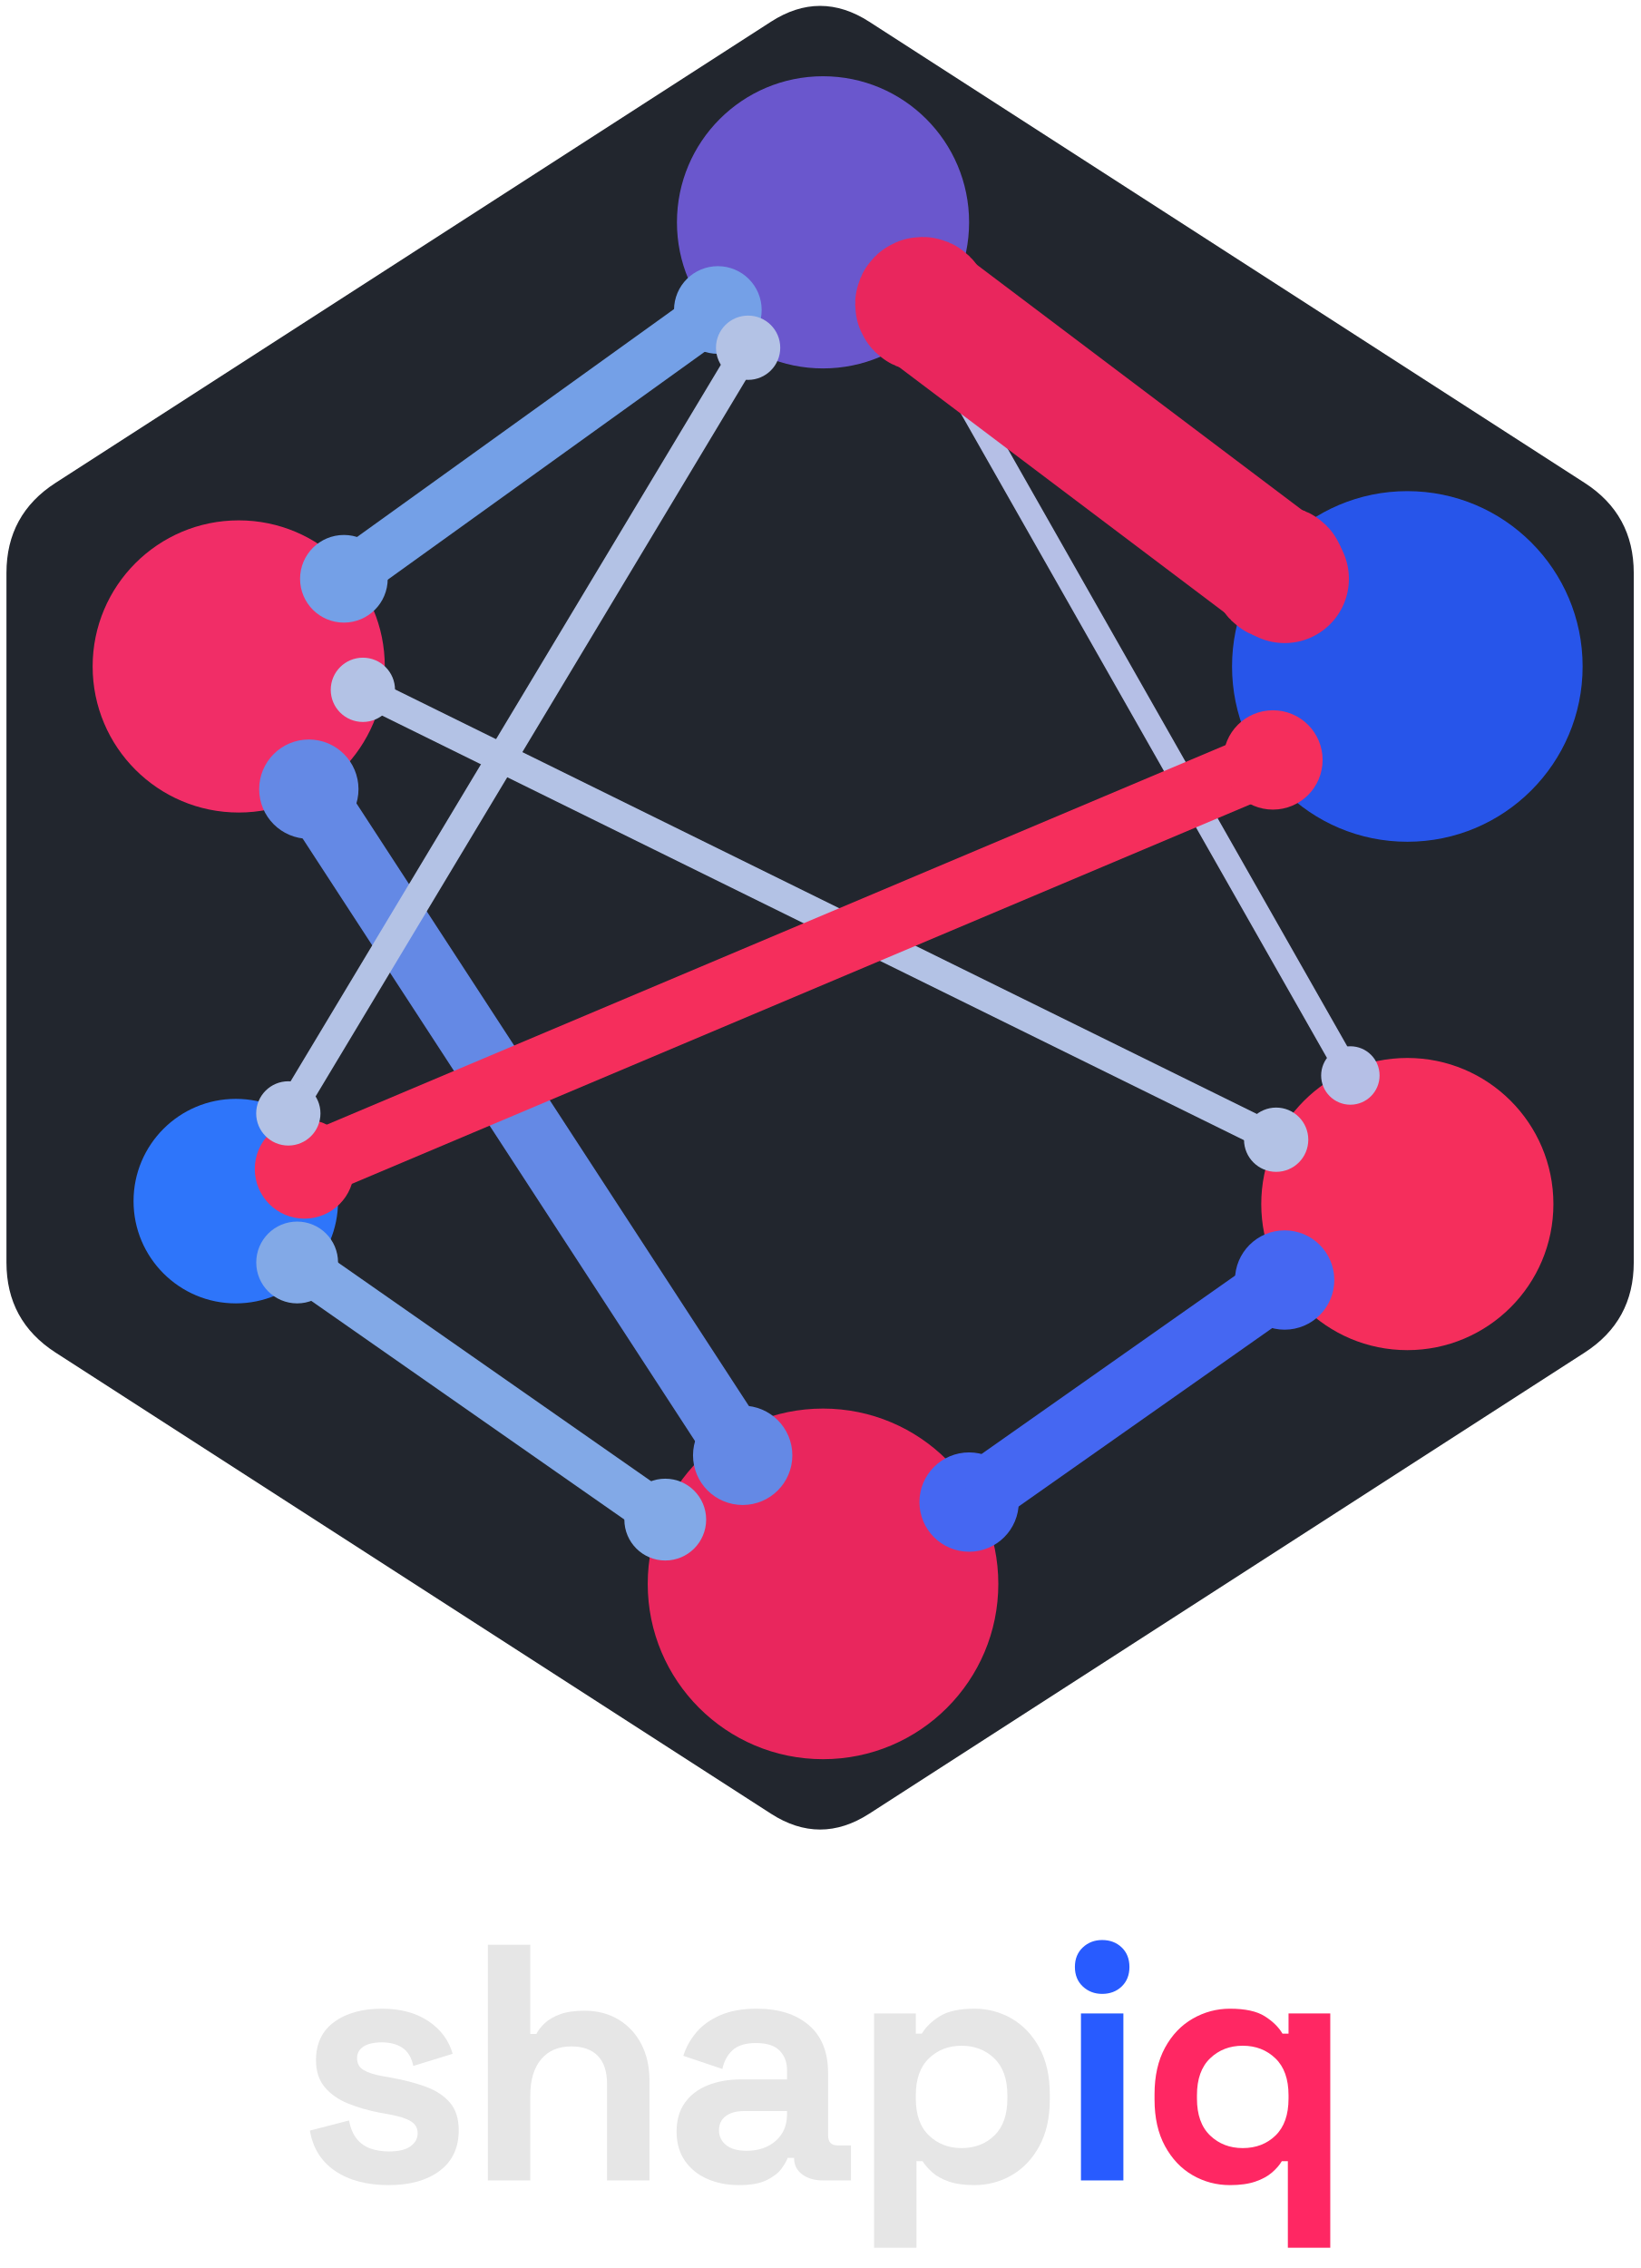
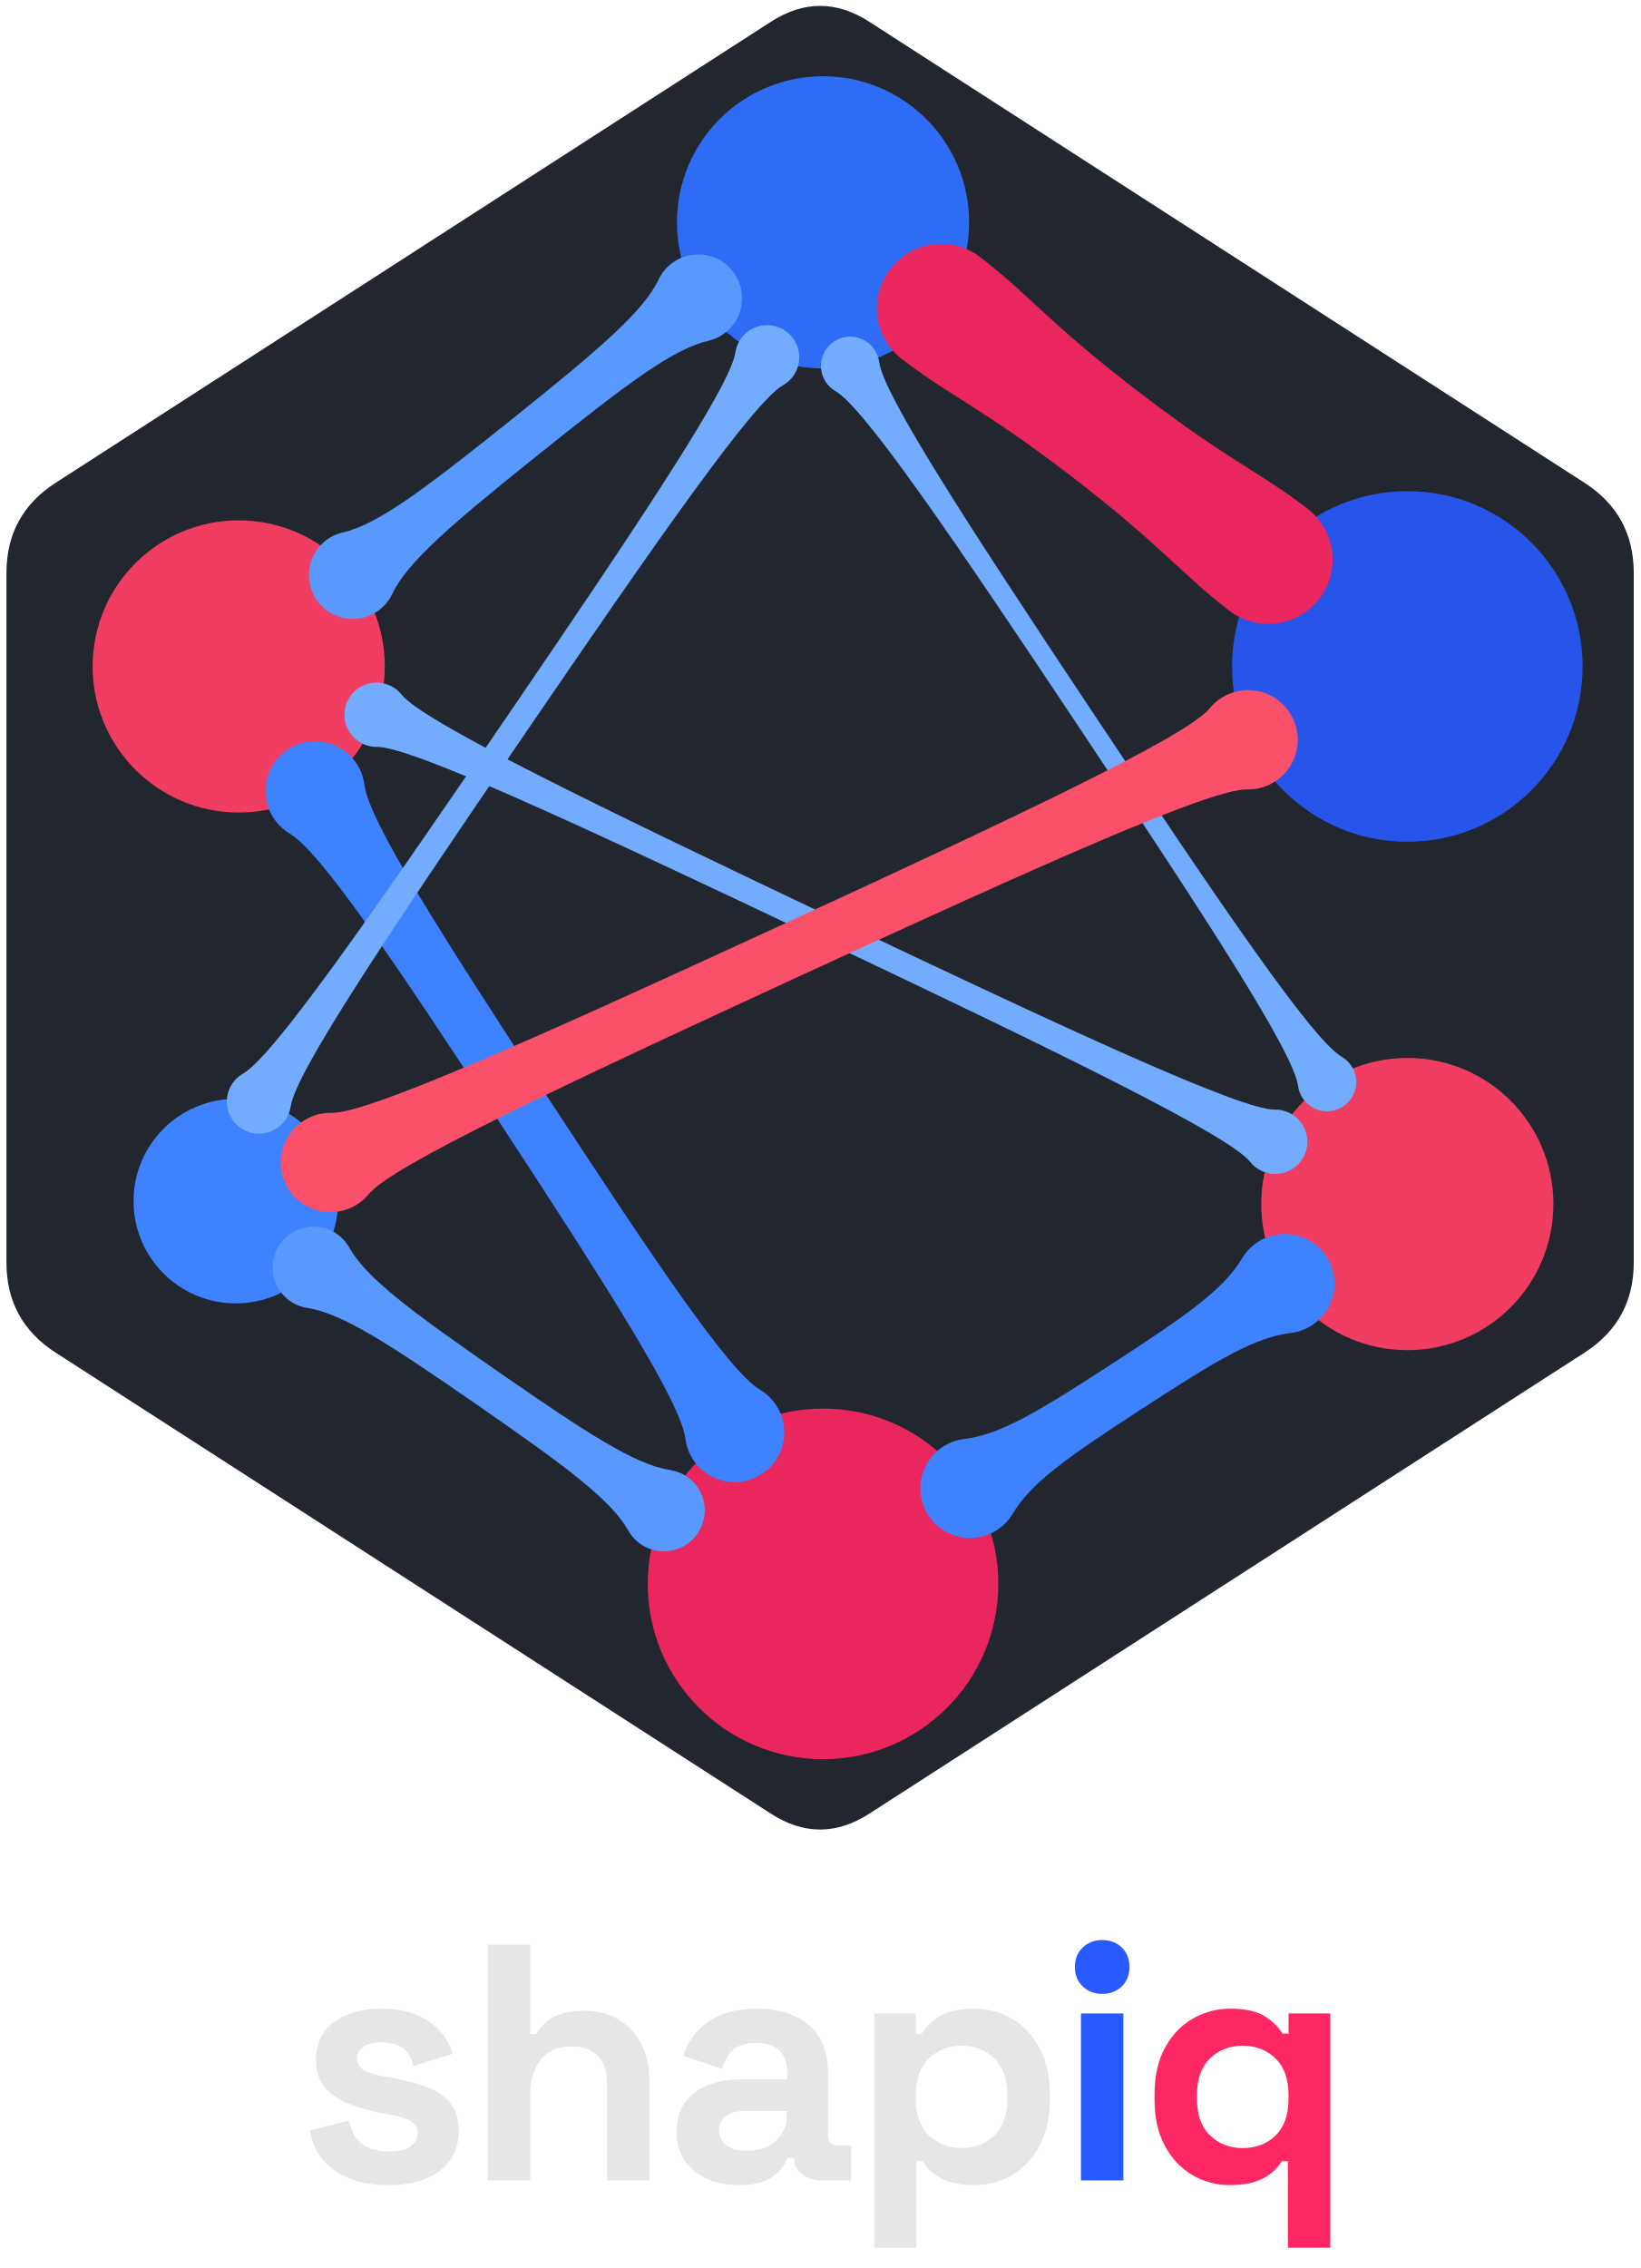
<svg xmlns="http://www.w3.org/2000/svg" viewBox="2.28 2.30 276.94 383.16" width="277" height="383" role="img" aria-label="shapiq">
-   <g transform="translate(3.0383 0.3413)">
+   <g transform="translate(3.0383 0.3413)" data-metaball="phi=64 mid=0.84 a=0.3 b=0.55 D=2.5 floor=0 straight=0 acap=0.3" data-scale="red=#e9265d blue=#2755ea neutral=#ffffff L1=0.74 p=0.45 dr=8 db=-8">
    <path d="m 206.444,44.575 60.437,38.956 q 8.303,5.351 8.303,15.223 V 215.245 q 0,9.872 -8.303,15.223 l -120.865,77.901 q -8.303,5.351 -16.605,0 L 8.546,230.468 Q 0.244,225.117 0.244,215.245 V 98.753 q 0,-9.872 8.303,-15.223 L 129.411,5.629 q 8.303,-5.351 16.605,0 z" fill="#22262e" />
-     <circle cx="-39.52" cy="138.207" fill="#6a57cd" stroke="none" transform="rotate(-90)" id="ellipse1" r="24.68" style="stroke-width:0.987" />
-     <circle cx="-205.373" cy="236.929" fill="#f52e5c" stroke="none" transform="rotate(-90)" id="ellipse2" r="24.68" style="stroke-width:0.987" />
-     <path d="M 154.723,55.918 225.843,181.078" fill="none" stroke="#b5bfe6" stroke-width="3.949" stroke-miterlimit="10" id="path2" />
-     <circle cx="153.262" cy="53.341" fill="#b5bfe6" stroke="#b5bfe6" stroke-width="3.949" id="ellipse3" r="2.962" />
-     <circle cx="227.304" cy="183.654" fill="#b5bfe6" stroke="#b5bfe6" stroke-width="3.949" id="ellipse4" r="2.962" />
-     <circle cx="-269.542" cy="138.207" fill="#e9265d" stroke="none" transform="rotate(-90)" id="ellipse5" r="29.617" style="stroke-width:0.987" />
-     <circle cx="-204.879" cy="38.992" fill="#2e75fa" stroke="none" transform="rotate(-90)" id="ellipse6" r="17.276" style="stroke-width:0.987" />
-     <circle cx="-114.549" cy="39.486" fill="#f12d67" stroke="none" transform="rotate(-90)" id="ellipse7" r="24.68" style="stroke-width:0.987" />
-     <circle cx="-114.549" cy="236.929" fill="#2755ea" stroke="none" transform="rotate(-90)" id="ellipse8" r="29.617" style="stroke-width:0.987" />
-     <path d="M 214.815,98.457 155.385,53.638" fill="none" stroke="#e9265d" stroke-width="21.719" stroke-miterlimit="10" id="path8" />
-     <circle cx="215.21" cy="98.753" fill="#e9265d" stroke="#e9265d" stroke-width="21.719" id="ellipse9" r="0.494" />
-     <circle cx="154.99" cy="53.341" fill="#e9265d" stroke="#e9265d" stroke-width="21.719" id="ellipse10" r="0.494" />
-     <path d="M 118.029,56.056 59.664,98.013" fill="none" stroke="#74a0e7" stroke-width="8.885" stroke-miterlimit="10" id="path10" />
-     <circle cx="120.437" cy="54.329" fill="#74a0e7" stroke="#74a0e7" stroke-width="8.885" id="ellipse11" r="2.962" />
-     <circle cx="57.255" cy="99.741" fill="#74a0e7" stroke="#74a0e7" stroke-width="8.885" id="ellipse12" r="2.962" />
-     <path d="M 52.951,137.758 123.014,245.345" fill="none" stroke="#6489e5" stroke-width="10.859" stroke-miterlimit="10" id="path12" />
-     <circle cx="51.332" cy="135.281" fill="#6489e5" stroke="#6489e5" stroke-width="10.859" id="ellipse13" r="2.962" />
-     <circle cx="124.633" cy="247.823" fill="#6489e5" stroke="#6489e5" stroke-width="10.859" id="ellipse14" r="2.962" />
-     <path d="m 213.779,219.915 -48.472,34.099" fill="none" stroke="#4567f2" stroke-width="10.859" stroke-miterlimit="10" id="path14" />
-     <circle cx="216.198" cy="218.207" fill="#4567f2" stroke="#4567f2" stroke-width="10.859" id="ellipse15" r="2.962" />
-     <circle cx="162.888" cy="255.721" fill="#4567f2" stroke="#4567f2" stroke-width="10.859" id="ellipse16" r="2.962" />
-     <path d="M 109.124,256.985 51.786,216.943" fill="none" stroke="#82a9e7" stroke-width="7.898" stroke-miterlimit="10" id="path16" />
-     <circle cx="111.552" cy="258.683" fill="#82a9e7" stroke="#82a9e7" stroke-width="7.898" id="ellipse17" r="2.962" />
-     <circle cx="49.358" cy="215.245" fill="#82a9e7" stroke="#82a9e7" stroke-width="7.898" id="ellipse18" r="2.962" />
-     <path d="M 63.12,119.811 212.11,193.201" fill="none" stroke="#b3c2e5" stroke-width="4.936" stroke-miterlimit="10" id="path18" />
-     <circle cx="60.464" cy="118.498" fill="#b3c2e5" stroke="#b3c2e5" stroke-width="4.936" id="ellipse19" r="2.962" />
-     <circle cx="214.766" cy="194.504" fill="#b3c2e5" stroke="#b3c2e5" stroke-width="4.936" id="ellipse20" r="2.962" />
-     <path d="M 211.498,131.499 53.316,198.295" fill="none" stroke="#f52e5c" stroke-width="10.859" stroke-miterlimit="10" id="path20" />
-     <circle cx="214.223" cy="130.344" fill="#f52e5c" stroke="#f52e5c" stroke-width="10.859" id="ellipse21" r="2.962" />
-     <circle cx="50.592" cy="199.45" fill="#f52e5c" stroke="#f52e5c" stroke-width="10.859" id="ellipse22" r="2.962" />
-     <path d="M 124.031,63.243 49.397,187.524" fill="none" stroke="#b3c2e5" stroke-width="4.936" stroke-miterlimit="10" id="path22" />
-     <circle cx="125.551" cy="60.706" fill="#b3c2e5" stroke="#b3c2e5" stroke-width="4.936" id="ellipse23" r="2.962" />
-     <circle cx="47.867" cy="190.061" fill="#b3c2e5" stroke="#b3c2e5" stroke-width="4.936" id="ellipse24" r="2.962" />
-     <circle cx="154.99" cy="53.341" fill="#e9265d" stroke="none" id="ellipse25" r="10.859" style="stroke-width:0.987" />
-     <circle cx="216.198" cy="99.741" fill="#e9265d" stroke="none" id="ellipse26" r="10.859" style="stroke-width:0.987" />
+     <circle cx="-39.52" cy="138.207" fill="#2f6cf6" stroke="none" transform="rotate(-90)" id="ellipse1" r="24.68" style="stroke-width:0.987" data-sign="-1" data-step="4" />
+     <circle cx="-205.373" cy="236.929" fill="#f23d63" stroke="none" transform="rotate(-90)" id="ellipse2" r="24.68" style="stroke-width:0.987" data-sign="1" data-step="4" />
+     <path d="M 140.305,68.030 C 145.228,70.911 160.204,92.902 181.699,125.183 C 203.193,157.464 217.708,179.763 218.468,185.415 A 4.936 4.936 0 1 0 225.853,180.498 C 220.931,177.616 205.954,155.626 184.460,123.345 C 162.965,91.064 148.451,68.765 147.691,63.112 A 4.936 4.936 0 1 0 140.305,68.030 Z" fill="#73acfd" id="path2" data-ends="142.798846 63.769981 223.359767 184.757558" data-r="4.9361" data-w="1.974435" data-sign="-1" data-step="1" />
+     <circle cx="-269.542" cy="138.207" fill="#e9265d" stroke="none" transform="rotate(-90)" id="ellipse5" r="29.617" style="stroke-width:0.987" data-sign="1" data-step="5" />
+     <circle cx="-204.879" cy="38.992" fill="#3e82ff" stroke="none" transform="rotate(-90)" id="ellipse6" r="17.276" style="stroke-width:0.987" data-sign="-1" data-step="3" />
+     <circle cx="-114.549" cy="39.486" fill="#f23d63" stroke="none" transform="rotate(-90)" id="ellipse7" r="24.68" style="stroke-width:0.987" data-sign="1" data-step="4" />
+     <circle cx="-114.549" cy="236.929" fill="#2755ea" stroke="none" transform="rotate(-90)" id="ellipse8" r="29.617" style="stroke-width:0.987" data-sign="-1" data-step="5" />
+     <path d="M 220.063,87.892 C 211.772,81.521 206.568,79.713 191.368,68.032 C 176.168,56.352 173.082,51.788 164.791,45.417 A 10.859 10.859 0 0 0 151.557,62.638 C 159.848,69.010 165.052,70.818 180.251,82.498 C 195.451,94.179 198.538,98.742 206.829,105.113 A 10.859 10.859 0 0 0 220.063,87.892 Z" fill="#e9265d" id="path8" data-ends="213.445709 96.502673 158.173759 54.027836" data-r="10.8594" data-w="10.8594" data-sign="1" data-step="5" />
+     <path d="M 110.426,49.180 C 107.862,54.606 100.259,61.072 85.600,72.818 C 70.940,84.564 62.972,90.574 57.118,91.894 A 7.404 7.404 0 1 0 65.440,102.280 C 68.004,96.855 75.607,90.389 90.266,78.643 C 104.926,66.896 112.894,60.887 118.748,59.567 A 7.404 7.404 0 1 0 110.426,49.180 Z" fill="#5998fd" id="path10" data-ends="117.120002 52.344185 58.745948 99.116515" data-r="7.4041" data-w="4.44248" data-sign="-1" data-step="2" />
+     <path d="M 48.101,142.788 C 53.357,145.923 65.638,164.157 84.023,192.268 C 102.407,220.380 114.189,238.940 114.954,245.012 A 8.391 8.391 0 1 0 127.578,236.756 C 122.322,233.621 110.041,215.387 91.657,187.276 C 73.272,159.164 61.491,140.604 60.725,134.532 A 8.391 8.391 0 1 0 48.101,142.788 Z" fill="#3e82ff" id="path12" data-ends="52.399716 135.581046 123.27971 243.962777" data-r="8.3914" data-w="5.4297" data-sign="-1" data-step="3" />
+     <path d="M 209.041,214.505 C 205.891,219.752 200.085,223.882 187.152,232.288 C 174.219,240.695 168.088,244.325 162.013,245.073 A 8.391 8.391 0 1 0 170.234,257.720 C 173.384,252.473 179.190,248.343 192.123,239.937 C 205.056,231.530 211.187,227.900 217.262,227.152 A 8.391 8.391 0 1 0 209.041,214.505 Z" fill="#3e82ff" id="path14" data-ends="216.235953 218.823576 163.039119 253.401513" data-r="8.3914" data-w="5.4297" data-sign="-1" data-step="3" />
+     <path d="M 112.365,250.302 C 106.493,249.400 98.520,244.225 83.613,233.889 C 68.706,223.554 61.064,217.903 58.159,212.719 A 6.910 6.910 0 1 0 51.081,222.928 C 56.954,223.830 64.926,229.006 79.833,239.341 C 94.740,249.676 102.383,255.328 105.287,260.511 A 6.910 6.910 0 1 0 112.365,250.302 Z" fill="#5998fd" id="path16" data-ends="111.315978 257.132704 52.1305 216.097642" data-r="6.9105" data-w="3.94887" data-sign="-1" data-step="2" />
+     <path d="M 62.833,128.141 C 68.595,128.082 97.231,141.376 137.802,160.652 C 178.372,179.927 206.767,193.729 210.362,198.234 A 5.430 5.430 0 1 0 214.550,189.418 C 208.787,189.477 180.152,176.182 139.581,156.907 C 99.011,137.631 70.616,123.830 67.021,119.325 A 5.430 5.430 0 1 0 62.833,128.141 Z" fill="#73acfd" id="path18" data-ends="62.777154 122.711355 214.605738 194.847279" data-r="5.4297" data-w="2.468045" data-sign="-1" data-step="1" />
+     <path d="M 203.533,121.628 C 199.659,126.367 171.399,139.712 130.601,158.504 C 89.802,177.297 61.293,190.100 55.174,189.965 A 8.391 8.391 0 1 0 61.485,203.666 C 65.359,198.927 93.618,185.582 134.417,166.790 C 175.216,147.997 203.724,135.193 209.843,135.329 A 8.391 8.391 0 1 0 203.533,121.628 Z" fill="#fb5069" id="path20" data-ends="210.029101 126.939626 54.98857 198.354214" data-r="8.3914" data-w="5.4297" data-sign="1" data-step="3" />
+     <path d="M 123.391,61.536 C 122.556,67.238 106.995,90.524 84.124,124.019 C 61.252,157.513 45.228,180.482 40.220,183.335 A 5.430 5.430 0 1 0 48.281,188.839 C 49.115,183.137 64.676,159.851 87.548,126.357 C 110.420,92.862 126.444,69.893 131.451,67.040 A 5.430 5.430 0 1 0 123.391,61.536 Z" fill="#73acfd" id="path22" data-ends="128.763089 62.322391 42.908312 188.052855" data-r="5.4297" data-w="2.468045" data-sign="-1" data-step="1" />
  </g>
  <path d="M67.866 371.458Q62.349 371.458 58.822 369.069Q55.295 366.68 54.556 362.244L61.154 360.537Q61.552 362.528 62.491 363.666Q63.429 364.803 64.823 365.287Q66.216 365.77 67.866 365.77Q70.369 365.77 71.563 364.889Q72.758 364.007 72.758 362.699Q72.758 361.391 71.62 360.68Q70.482 359.969 67.98 359.514L66.387 359.229Q63.429 358.66 60.983 357.665Q58.538 356.67 57.059 354.906Q55.58 353.143 55.58 350.356Q55.58 346.147 58.651 343.9Q61.723 341.653 66.728 341.653Q71.449 341.653 74.578 343.758Q77.706 345.862 78.673 349.275L72.018 351.323Q71.563 349.161 70.17 348.251Q68.776 347.341 66.728 347.341Q64.681 347.341 63.6 348.052Q62.519 348.763 62.519 350.015Q62.519 351.38 63.657 352.034Q64.794 352.688 66.728 353.029L68.321 353.314Q71.506 353.882 74.094 354.821Q76.682 355.759 78.19 357.494Q79.697 359.229 79.697 362.187Q79.697 366.623 76.483 369.041Q73.269 371.458 67.866 371.458Z" fill="#E6E6E6" />
  <path d="M84.621 370.662V330.846H91.787V345.919H92.811Q93.266 345.009 94.233 344.099Q95.2 343.189 96.821 342.592Q98.442 341.995 100.945 341.995Q104.244 341.995 106.718 343.502Q109.193 345.009 110.558 347.654Q111.923 350.299 111.923 353.826V370.662H104.756V354.394Q104.756 351.209 103.192 349.616Q101.628 348.024 98.727 348.024Q95.428 348.024 93.608 350.214Q91.787 352.404 91.787 356.328V370.662Z" fill="#E6E6E6" />
  <path d="M127.085 371.458Q124.07 371.458 121.681 370.406Q119.292 369.354 117.899 367.334Q116.505 365.315 116.505 362.414Q116.505 359.514 117.899 357.551Q119.292 355.589 121.767 354.593Q124.241 353.598 127.426 353.598H135.162V352.005Q135.162 350.015 133.91 348.735Q132.659 347.455 129.929 347.455Q127.255 347.455 125.947 348.678Q124.639 349.901 124.241 351.835L117.643 349.616Q118.325 347.455 119.833 345.663Q121.34 343.872 123.871 342.762Q126.402 341.653 130.043 341.653Q135.617 341.653 138.859 344.44Q142.101 347.227 142.101 352.517V363.04Q142.101 364.746 143.694 364.746H145.969V370.662H141.191Q139.086 370.662 137.721 369.638Q136.356 368.614 136.356 366.908V366.851H135.276Q135.048 367.534 134.252 368.643Q133.455 369.752 131.749 370.605Q130.043 371.458 127.085 371.458ZM128.336 365.657Q131.351 365.657 133.256 363.979Q135.162 362.301 135.162 359.514V358.945H127.938Q125.947 358.945 124.81 359.798Q123.672 360.651 123.672 362.187Q123.672 363.723 124.867 364.69Q126.061 365.657 128.336 365.657Z" fill="#E6E6E6" />
  <path d="M149.869 382.038V342.45H156.922V345.862H157.946Q158.913 344.213 160.96 342.933Q163.008 341.653 166.819 341.653Q170.232 341.653 173.133 343.331Q176.033 345.009 177.797 348.251Q179.56 351.493 179.56 356.101V357.011Q179.56 361.618 177.797 364.86Q176.033 368.102 173.133 369.78Q170.232 371.458 166.819 371.458Q164.259 371.458 162.525 370.861Q160.79 370.264 159.737 369.325Q158.685 368.387 158.059 367.42H157.036V382.038ZM164.658 365.201Q168.013 365.201 170.203 363.069Q172.393 360.936 172.393 356.84V356.271Q172.393 352.176 170.175 350.043Q167.957 347.91 164.658 347.91Q161.358 347.91 159.14 350.043Q156.922 352.176 156.922 356.271V356.84Q156.922 360.936 159.14 363.069Q161.358 365.201 164.658 365.201Z" fill="#E6E6E6" />
  <path d="M184.825 370.662V342.45H191.992V370.662ZM188.408 339.151Q186.474 339.151 185.138 337.899Q183.801 336.648 183.801 334.6Q183.801 332.552 185.138 331.301Q186.474 330.05 188.408 330.05Q190.399 330.05 191.707 331.301Q193.016 332.552 193.016 334.6Q193.016 336.648 191.707 337.899Q190.399 339.151 188.408 339.151Z" fill="#285bff" />
  <path d="M219.781 382.038V367.42H218.757Q218.189 368.387 217.108 369.325Q216.027 370.264 214.292 370.861Q212.557 371.458 209.998 371.458Q206.585 371.458 203.684 369.78Q200.783 368.102 199.02 364.86Q197.257 361.618 197.257 357.011V356.101Q197.257 351.493 199.02 348.251Q200.783 345.009 203.713 343.331Q206.642 341.653 209.998 341.653Q213.866 341.653 215.885 342.933Q217.904 344.213 218.871 345.862H219.895V342.45H226.948V382.038ZM212.159 365.201Q215.515 365.201 217.705 363.069Q219.895 360.936 219.895 356.84V356.271Q219.895 352.176 217.677 350.043Q215.458 347.91 212.159 347.91Q208.86 347.91 206.642 350.043Q204.424 352.176 204.424 356.271V356.84Q204.424 360.936 206.642 363.069Q208.86 365.201 212.159 365.201Z" fill="#ff2763" />
</svg>
